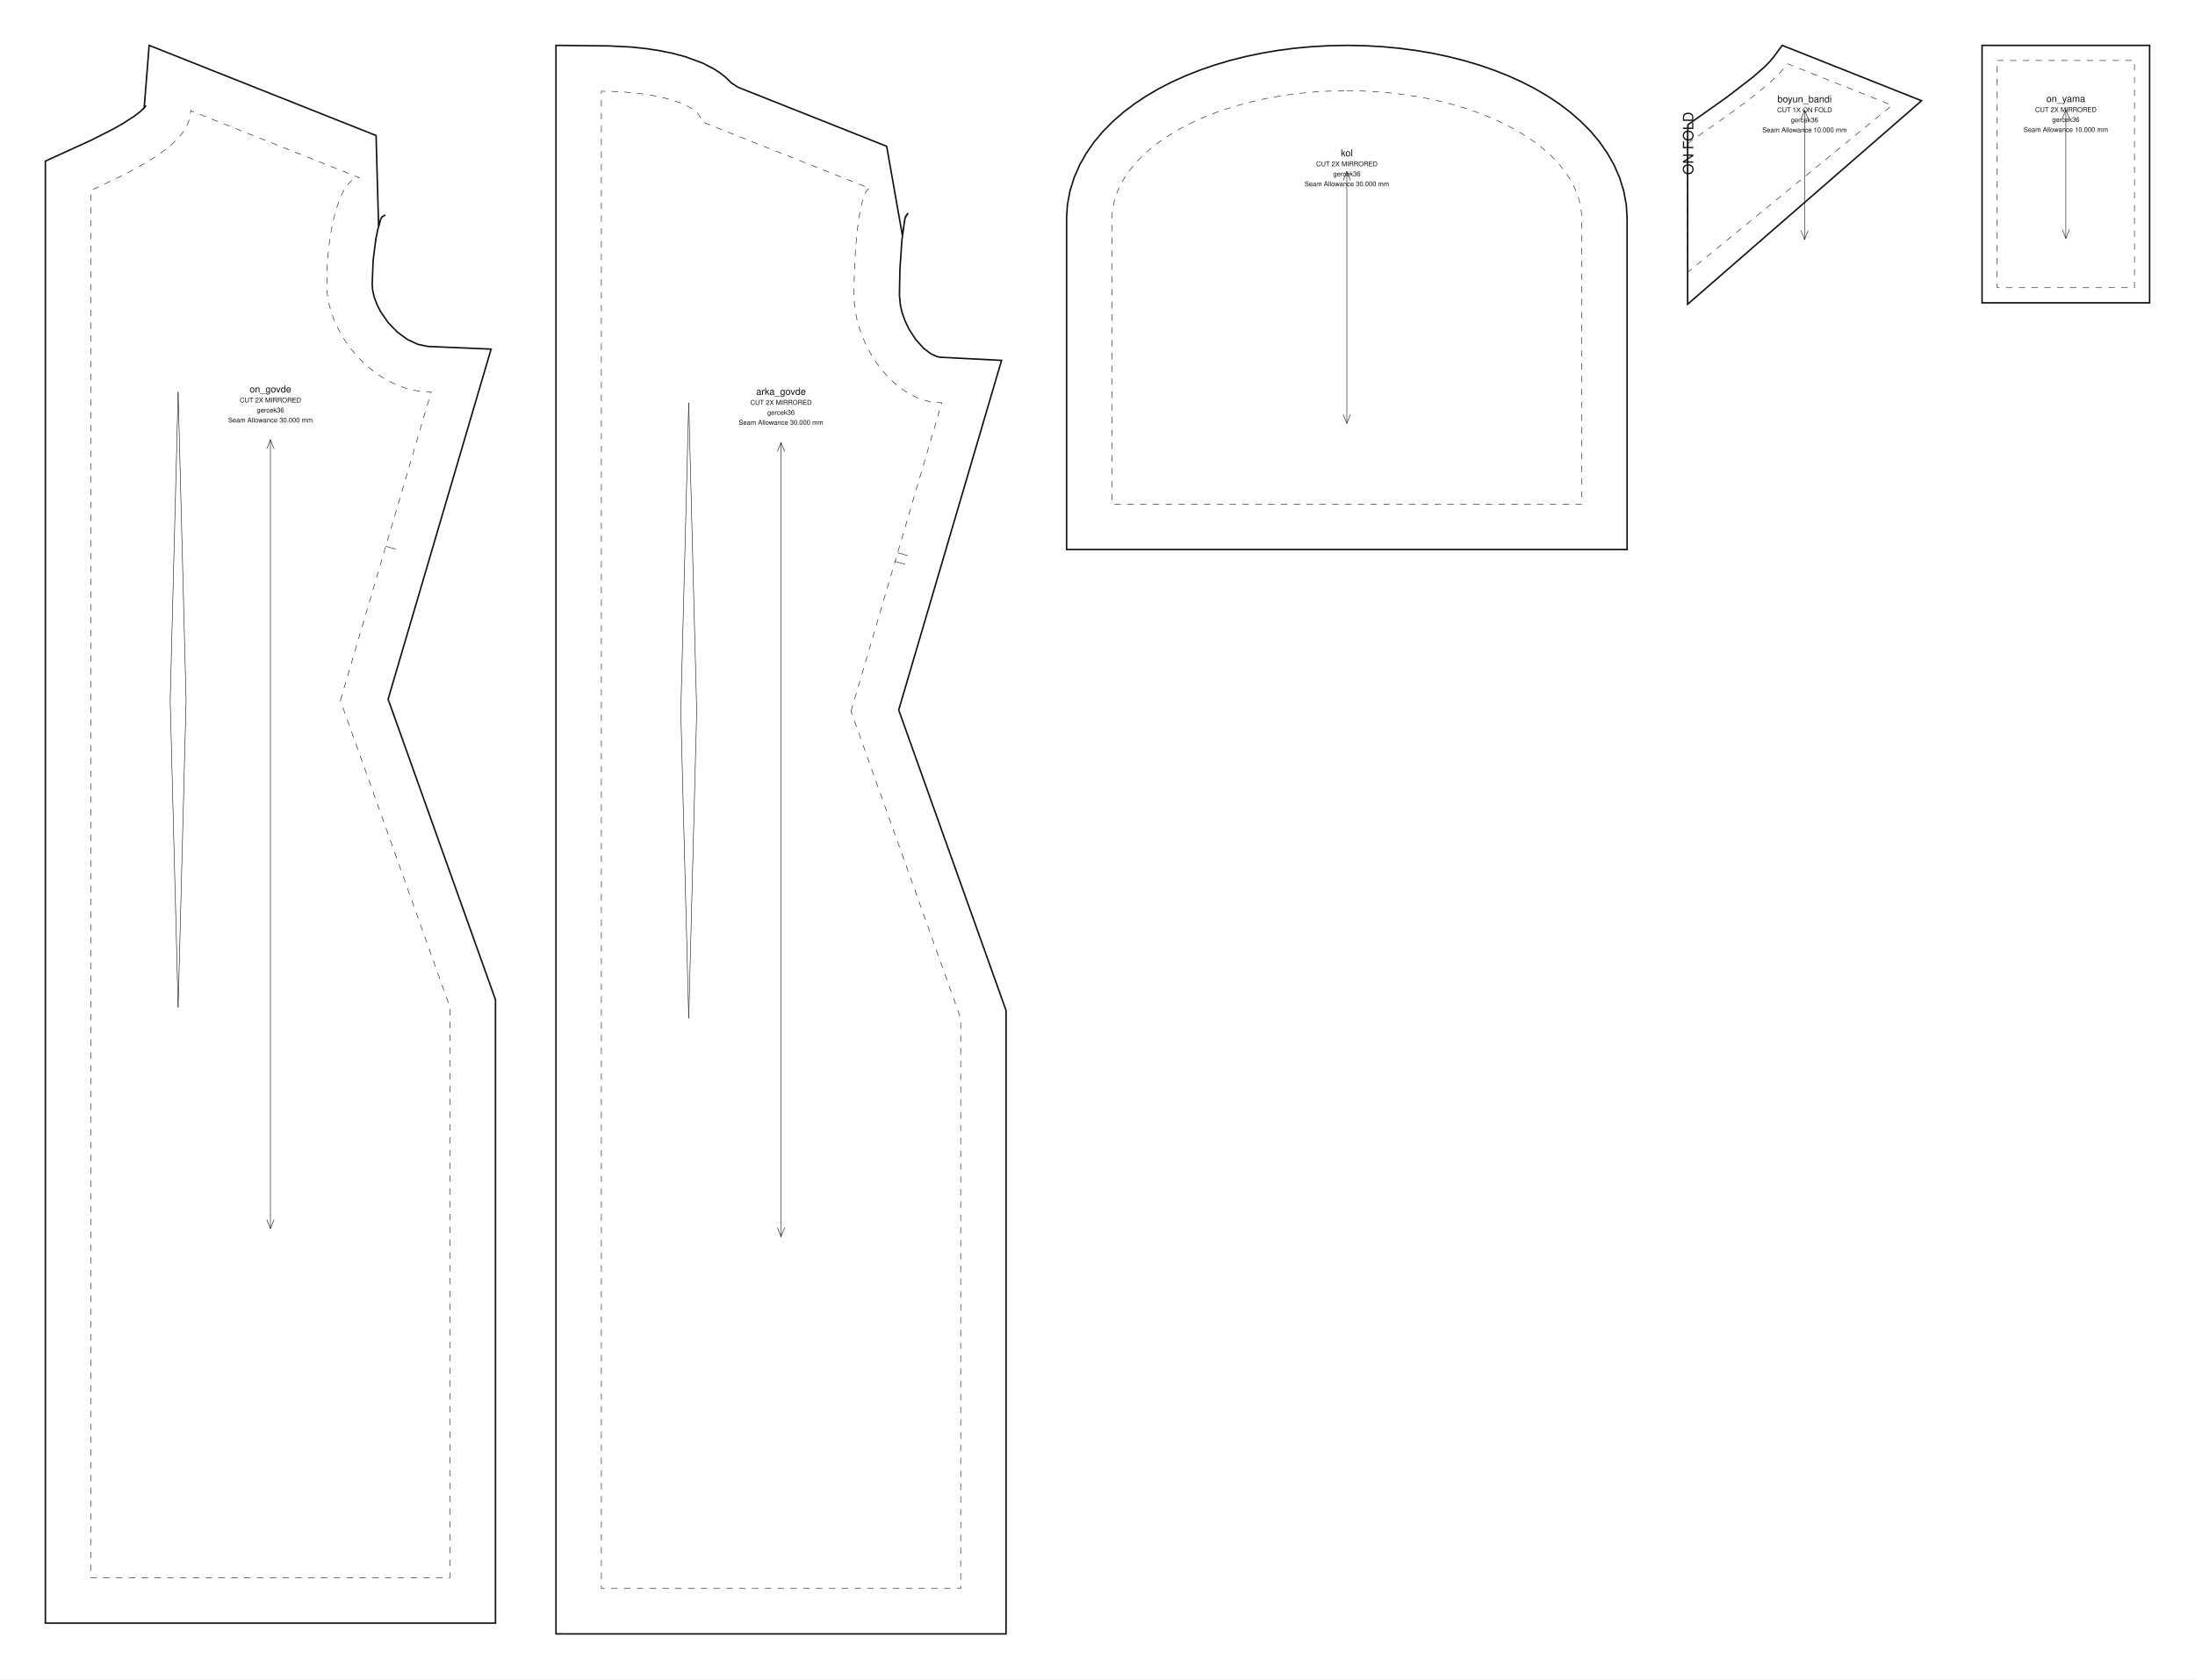
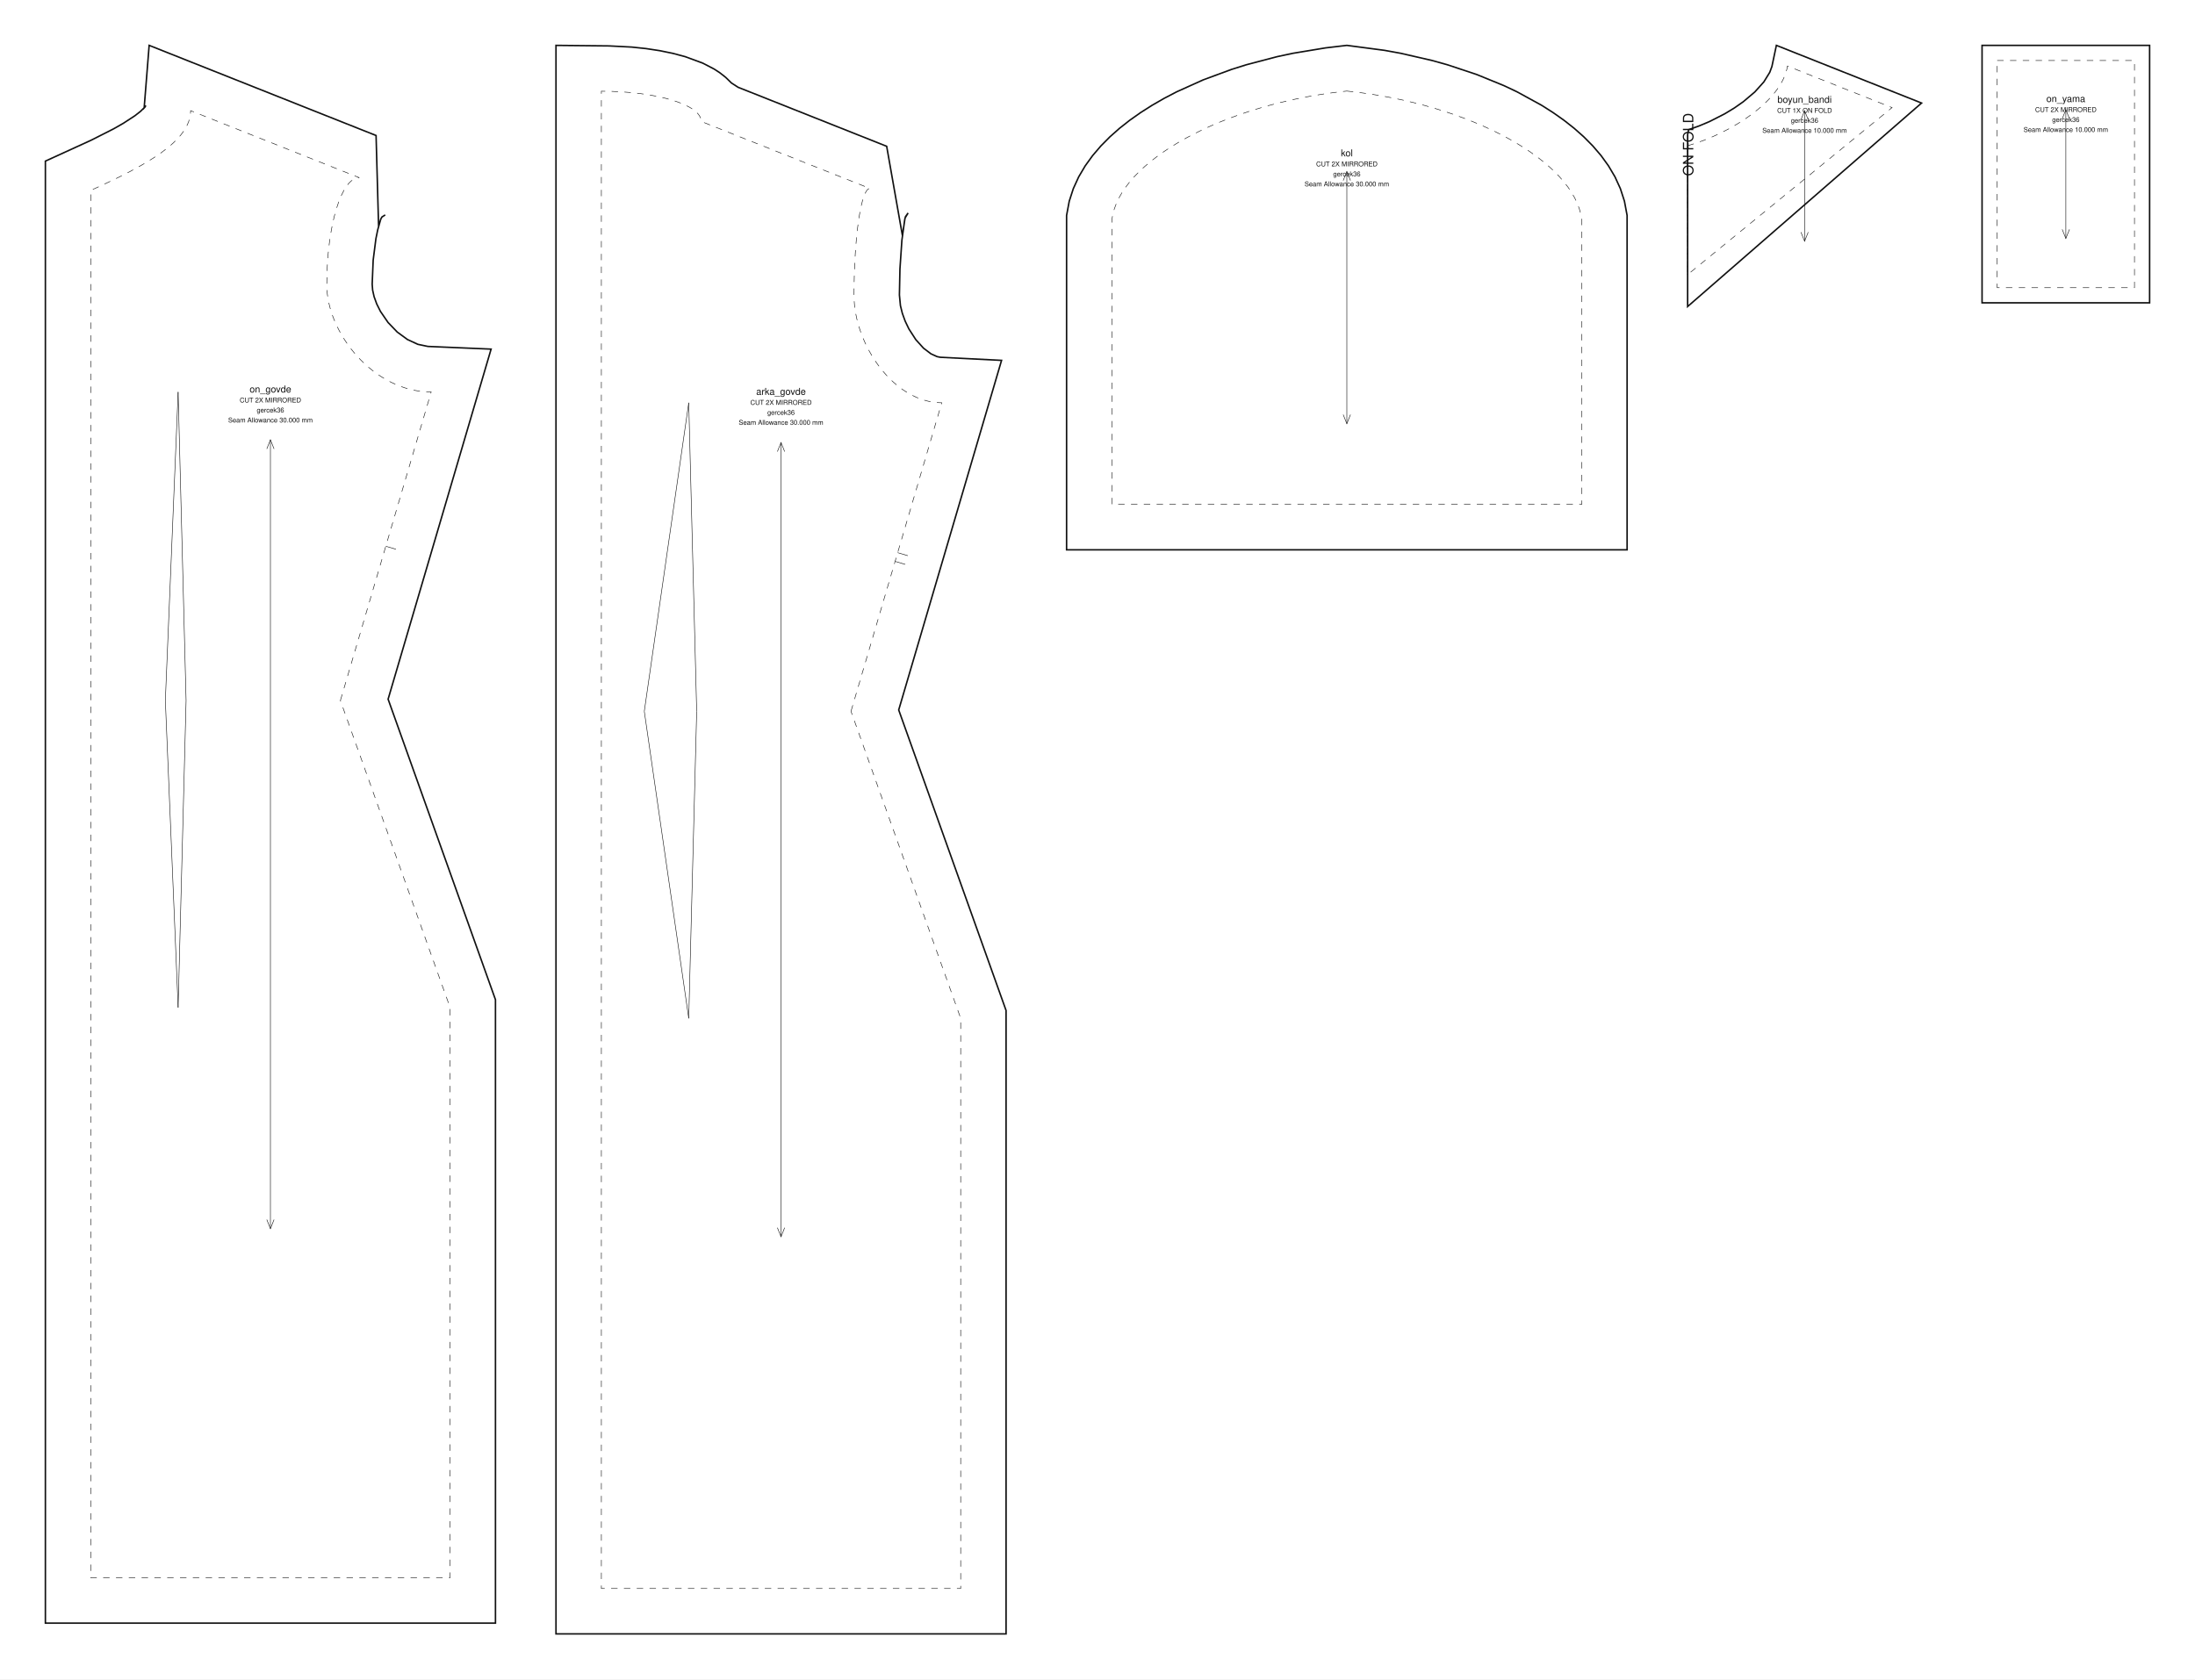
<svg xmlns="http://www.w3.org/2000/svg" data-ops="12" viewBox="0 0 1450.871 1110.308" width="1450.871mm" height="1110.308mm" data-scale="1:1" data-unit-mm="1" data-sheet="stitchu-pattern-sheet-v1" data-graf="taban-elbise" data-body="gercek36" data-parca="5">
  <rect width="1450.871" height="1110.308" fill="#ffffff" />
  <g font-family="Helvetica,Arial,sans-serif" fill="none" stroke="#111111">
    <g data-panel="on_govde">
      <path data-katman="1" data-tur="kesim" stroke-width="1.000" d="M 256.535 462.274 L 324.608 230.826 L 282.802 229.052 L 276.185 227.658 L 269.358 224.501 L 262.612 219.583 L 256.480 213.201 L 251.490 205.920 L 249.002 200.937 L 247.272 196.157 L 246.307 191.866 L 246.006 187.879 L 246.666 171.985 L 248.474 157.819 L 249.688 151.889 L 251.662 144.918 L 252.439 143.488 L 254.623 142.106 L 252.529 143.436 L 251.772 144.619 L 250.248 149.652 L 248.577 89.592 L 98.588 30.000 L 95.291 71.365 L 95.890 70.698 L 96.210 69.627 L 96.043 70.529 L 92.807 73.681 L 89.097 76.569 L 81.463 81.549 L 75.190 85.129 L 60.365 92.647 L 30.000 106.523 L 30.000 1073.172 L 327.500 1073.172 L 327.500 660.976 Z" />
      <path data-katman="14" data-tur="dikis" stroke-width="0.350" stroke-dasharray="4.233 4.233" d="M 225.000 463.172 L 285.000 259.172 C 246.892 259.172 216.000 220.043 216.000 188.322 C 216.000 149.193 225.626 117.472 237.500 117.472 L 126.000 73.172 C 126.000 93.220 96.451 109.472 60.000 125.862 L 60.000 463.172 L 60.000 1043.172 L 297.500 1043.172 L 297.500 666.172 L 225.000 463.172 Z" />
      <path data-katman="8" data-tur="pens" data-edge="ic_pens_1.1" stroke-width="0.350" d="M 123.000 463.172 L 117.750 259.172" />
-       <path data-katman="8" data-tur="pens" data-edge="ic_pens_1.2" stroke-width="0.350" d="M 117.750 259.172 L 112.500 463.172" />
-       <path data-katman="8" data-tur="pens" data-edge="ic_pens_1.3" stroke-width="0.350" d="M 112.500 463.172 L 117.750 666.172" />
+       <path data-katman="8" data-tur="pens" data-edge="ic_pens_1.2" stroke-width="0.350" d="M 117.750 259.172 L 109.296 463.172" />
+       <path data-katman="8" data-tur="pens" data-edge="ic_pens_1.3" stroke-width="0.350" d="M 109.296 463.172 L 117.750 666.172" />
      <path data-katman="8" data-tur="pens" data-edge="ic_pens_1.4" stroke-width="0.350" d="M 117.750 666.172 L 123.000 463.172" />
      <path data-katman="4" data-tur="centik" data-edge="side_front" stroke-width="0.350" d="M 255.000 361.172 L 261.716 363.148" />
      <path data-katman="7" data-tur="grain" stroke-width="0.350" d="M 178.750 290.793 L 178.750 812.379" />
      <path data-katman="7" data-tur="grainOk" stroke-width="0.350" d="M 181.150 296.793 L 178.750 290.793 L 176.350 296.793" />
      <path data-katman="7" data-tur="grainOk" stroke-width="0.350" d="M 176.350 806.379 L 178.750 812.379 L 181.150 806.379" />
      <text data-katman="15" x="178.750" y="259.498" text-anchor="middle" font-size="6.300" fill="#111111" stroke="none">on_govde</text>
      <text data-katman="15" x="178.750" y="266.098" text-anchor="middle" font-size="4.400" fill="#111111" stroke="none">CUT 2X MIRRORED</text>
      <text data-katman="15" x="178.750" y="272.698" text-anchor="middle" font-size="4.400" fill="#111111" stroke="none">gercek36</text>
      <text data-katman="15" x="178.750" y="279.298" text-anchor="middle" font-size="4.400" fill="#111111" stroke="none">Seam Allowance 30.000 mm</text>
    </g>
    <g data-panel="arka_govde">
      <path data-katman="1" data-tur="kesim" stroke-width="1.000" d="M 594.035 469.409 L 662.019 238.264 L 621.529 236.221 L 619.412 235.792 L 615.352 233.945 L 610.426 230.196 L 605.336 224.559 L 600.781 217.500 L 598.309 212.346 L 596.419 207.114 L 595.175 202.071 L 594.503 195.031 L 594.851 177.846 L 596.144 158.838 L 598.047 145.034 L 598.522 143.228 L 600.244 140.817 L 598.228 144.147 L 596.482 155.675 L 586.077 96.728 L 487.888 57.716 L 483.472 54.862 L 479.661 51.148 L 475.854 48.151 L 472.077 45.673 L 464.537 41.756 L 452.884 37.455 L 444.682 35.265 L 436.061 33.499 L 427.007 32.121 L 417.539 31.124 L 402.633 30.359 L 367.500 30.000 L 367.500 1080.308 L 665.000 1080.308 L 665.000 668.111 Z" />
      <path data-katman="14" data-tur="dikis" stroke-width="0.350" stroke-dasharray="4.233 4.233" d="M 562.500 470.308 L 622.500 266.308 C 590.467 266.308 564.500 227.179 564.500 195.458 C 564.500 156.329 569.201 124.608 575.000 124.608 L 463.500 80.308 C 463.500 69.262 433.951 60.308 397.500 60.308 L 397.500 470.308 L 397.500 1050.308 L 635.000 1050.308 L 635.000 673.308 L 562.500 470.308 Z" />
      <path data-katman="8" data-tur="pens" data-edge="ic_pens_1.1" stroke-width="0.350" d="M 460.500 470.308 L 455.250 266.308" />
-       <path data-katman="8" data-tur="pens" data-edge="ic_pens_1.2" stroke-width="0.350" d="M 455.250 266.308 L 450.000 470.308" />
-       <path data-katman="8" data-tur="pens" data-edge="ic_pens_1.3" stroke-width="0.350" d="M 450.000 470.308 L 455.250 673.308" />
+       <path data-katman="8" data-tur="pens" data-edge="ic_pens_1.2" stroke-width="0.350" d="M 455.250 266.308 L 425.871 470.308" />
+       <path data-katman="8" data-tur="pens" data-edge="ic_pens_1.3" stroke-width="0.350" d="M 425.871 470.308 L 455.250 673.308" />
      <path data-katman="8" data-tur="pens" data-edge="ic_pens_1.4" stroke-width="0.350" d="M 455.250 673.308 L 460.500 470.308" />
      <path data-katman="4" data-tur="centik" data-edge="side_back" stroke-width="0.350" d="M 591.654 371.186 L 598.369 373.161" />
      <path data-katman="4" data-tur="centik" data-edge="side_back" stroke-width="0.350" d="M 593.346 365.430 L 600.062 367.405" />
      <path data-katman="7" data-tur="grain" stroke-width="0.350" d="M 516.250 292.577 L 516.250 817.731" />
      <path data-katman="7" data-tur="grainOk" stroke-width="0.350" d="M 518.650 298.577 L 516.250 292.577 L 513.850 298.577" />
      <path data-katman="7" data-tur="grainOk" stroke-width="0.350" d="M 513.850 811.731 L 516.250 817.731 L 518.650 811.731" />
      <text data-katman="15" x="516.250" y="261.068" text-anchor="middle" font-size="6.300" fill="#111111" stroke="none">arka_govde</text>
      <text data-katman="15" x="516.250" y="267.668" text-anchor="middle" font-size="4.400" fill="#111111" stroke="none">CUT 2X MIRRORED</text>
      <text data-katman="15" x="516.250" y="274.268" text-anchor="middle" font-size="4.400" fill="#111111" stroke="none">gercek36</text>
      <text data-katman="15" x="516.250" y="280.868" text-anchor="middle" font-size="4.400" fill="#111111" stroke="none">Seam Allowance 30.000 mm</text>
    </g>
    <g data-panel="kol">
-       <path data-katman="1" data-tur="kesim" stroke-width="1.000" d="M 890.250 30.000 L 901.989 30.217 L 913.539 30.858 L 924.880 31.914 L 935.992 33.372 L 946.857 35.222 L 957.455 37.455 L 967.768 40.064 L 977.779 43.042 L 987.471 46.385 L 996.826 50.090 L 1005.827 54.157 L 1014.455 58.591 L 1022.693 63.399 L 1030.518 68.591 L 1037.905 74.185 L 1044.824 80.202 L 1051.235 86.665 L 1057.085 93.601 L 1062.306 101.032 L 1066.813 108.969 L 1070.502 117.401 L 1073.259 126.285 L 1074.973 135.536 L 1075.500 144.103 L 1075.500 363.325 L 705.000 363.325 L 705.000 144.103 L 705.527 135.536 L 707.241 126.285 L 709.998 117.401 L 713.687 108.969 L 718.194 101.032 L 723.415 93.601 L 729.265 86.665 L 735.676 80.202 L 742.595 74.185 L 749.982 68.591 L 757.807 63.399 L 766.045 58.591 L 774.673 54.157 L 783.674 50.090 L 793.029 46.385 L 802.721 43.042 L 812.732 40.064 L 823.045 37.455 L 833.643 35.222 L 844.508 33.372 L 855.620 31.914 L 866.961 30.858 L 878.511 30.217 Z" />
-       <path data-katman="14" data-tur="dikis" stroke-width="0.350" stroke-dasharray="4.233 4.233" d="M 890.250 60.005 C 975.992 60.005 1045.500 98.070 1045.500 145.025 L 1045.500 333.325 L 735.000 333.325 L 735.000 145.025 C 735.000 98.070 804.508 60.005 890.250 60.005 Z" />
-       <path data-katman="7" data-tur="grain" stroke-width="0.350" d="M 890.250 113.331 L 890.250 279.994" />
-       <path data-katman="7" data-tur="grainOk" stroke-width="0.350" d="M 892.650 119.331 L 890.250 113.331 L 887.850 119.331" />
-       <path data-katman="7" data-tur="grainOk" stroke-width="0.350" d="M 887.850 273.994 L 890.250 279.994 L 892.650 273.994" />
-       <text data-katman="15" x="890.250" y="103.332" text-anchor="middle" font-size="6.300" fill="#111111" stroke="none">kol</text>
-       <text data-katman="15" x="890.250" y="109.932" text-anchor="middle" font-size="4.400" fill="#111111" stroke="none">CUT 2X MIRRORED</text>
-       <text data-katman="15" x="890.250" y="116.532" text-anchor="middle" font-size="4.400" fill="#111111" stroke="none">gercek36</text>
-       <text data-katman="15" x="890.250" y="123.132" text-anchor="middle" font-size="4.400" fill="#111111" stroke="none">Seam Allowance 30.000 mm</text>
+       <path data-katman="1" data-tur="kesim" stroke-width="1.000" d="M 890.250 30.000 L 915.178 33.292 L 925.858 35.232 L 946.615 40.000 L 956.654 42.806 L 975.964 49.216 L 994.134 56.639 L 1002.751 60.717 L 1018.968 69.601 L 1026.537 74.415 L 1033.727 79.489 L 1040.519 84.840 L 1046.894 90.494 L 1052.823 96.483 L 1058.270 102.849 L 1063.180 109.641 L 1067.474 116.908 L 1071.039 124.689 L 1073.728 132.988 L 1075.500 142.443 L 1075.500 363.529 L 705.000 363.529 L 705.000 142.443 L 706.772 132.988 L 709.461 124.689 L 713.026 116.908 L 717.320 109.641 L 722.230 102.849 L 727.677 96.483 L 733.606 90.494 L 739.981 84.840 L 746.773 79.489 L 753.963 74.415 L 761.532 69.601 L 769.466 65.037 L 777.749 60.717 L 795.300 52.804 L 814.057 45.881 L 823.846 42.806 L 844.156 37.471 L 854.642 35.232 L 876.180 31.664 Z" />
+       <path data-katman="14" data-tur="dikis" stroke-width="0.350" stroke-dasharray="4.233 4.233" d="M 890.250 60.209 C 971.436 68.528 1040.944 106.593 1045.500 145.229 L 1045.500 333.529 L 735.000 333.529 L 735.000 145.229 C 739.556 106.593 809.064 68.528 890.250 60.209 Z" />
+       <path data-katman="7" data-tur="grain" stroke-width="0.350" d="M 890.250 113.382 L 890.250 280.147" />
+       <path data-katman="7" data-tur="grainOk" stroke-width="0.350" d="M 892.650 119.382 L 890.250 113.382 L 887.850 119.382" />
+       <path data-katman="7" data-tur="grainOk" stroke-width="0.350" d="M 887.850 274.147 L 890.250 280.147 L 892.650 274.147" />
+       <text data-katman="15" x="890.250" y="103.376" text-anchor="middle" font-size="6.300" fill="#111111" stroke="none">kol</text>
+       <text data-katman="15" x="890.250" y="109.976" text-anchor="middle" font-size="4.400" fill="#111111" stroke="none">CUT 2X MIRRORED</text>
+       <text data-katman="15" x="890.250" y="116.576" text-anchor="middle" font-size="4.400" fill="#111111" stroke="none">gercek36</text>
+       <text data-katman="15" x="890.250" y="123.176" text-anchor="middle" font-size="4.400" fill="#111111" stroke="none">Seam Allowance 30.000 mm</text>
    </g>
    <g data-panel="boyun_bandi">
-       <path data-katman="1" data-tur="kesim" stroke-width="1.000" d="M 1115.500 89.663 L 1115.718 82.452 L 1141.250 64.382 L 1158.733 50.929 L 1165.751 44.772 L 1169.472 41.071 L 1172.243 37.867 L 1178.001 30.000 L 1270.121 66.600 L 1115.500 201.158 Z" />
-       <path data-katman="14" data-tur="dikis" stroke-width="0.350" stroke-dasharray="4.233 4.233" d="M 1115.500 94.841 C 1138.600 78.451 1171.600 56.671 1181.500 42.151 L 1250.630 69.617 L 1115.500 180.069 L 1115.500 94.841 Z" />
-       <path data-katman="6" data-tur="kat" stroke-width="0.350" stroke-dasharray="4.233 4.233" d="M 1115.500 94.841 L 1115.500 180.069" />
-       <text data-katman="15" x="1119.260" y="115.579" font-size="9.400" fill="#111111" stroke="none" transform="rotate(-90 1119.260 115.579)">ON FOLD</text>
-       <path data-katman="7" data-tur="grain" stroke-width="0.350" d="M 1192.811 72.789 L 1192.811 158.368" />
-       <path data-katman="7" data-tur="grainOk" stroke-width="0.350" d="M 1195.211 78.789 L 1192.811 72.789 L 1190.411 78.789" />
-       <path data-katman="7" data-tur="grainOk" stroke-width="0.350" d="M 1190.411 152.368 L 1192.811 158.368 L 1195.211 152.368" />
-       <text data-katman="15" x="1192.811" y="67.655" text-anchor="middle" font-size="6.300" fill="#111111" stroke="none">boyun_bandi</text>
-       <text data-katman="15" x="1192.811" y="74.255" text-anchor="middle" font-size="4.400" fill="#111111" stroke="none">CUT 1X ON FOLD</text>
-       <text data-katman="15" x="1192.811" y="80.855" text-anchor="middle" font-size="4.400" fill="#111111" stroke="none">gercek36</text>
-       <text data-katman="15" x="1192.811" y="87.455" text-anchor="middle" font-size="4.400" fill="#111111" stroke="none">Seam Allowance 10.000 mm</text>
+       <path data-katman="1" data-tur="kesim" stroke-width="1.000" d="M 1115.500 88.944 L 1116.155 85.719 L 1123.042 83.283 L 1129.937 80.380 L 1140.002 75.262 L 1146.335 71.422 L 1152.213 67.313 L 1159.901 60.810 L 1165.868 54.176 L 1169.794 47.813 L 1171.225 43.936 L 1174.164 30.000 L 1270.121 68.125 L 1115.500 202.682 Z" />
+       <path data-katman="14" data-tur="dikis" stroke-width="0.350" stroke-dasharray="4.233 4.233" d="M 1115.500 96.365 C 1144.971 87.955 1177.971 66.175 1181.500 43.675 L 1250.630 71.141 L 1115.500 181.593 L 1115.500 96.365 Z" />
+       <path data-katman="6" data-tur="kat" stroke-width="0.350" stroke-dasharray="4.233 4.233" d="M 1115.500 96.365 L 1115.500 181.593" />
+       <text data-katman="15" x="1119.260" y="116.341" font-size="9.400" fill="#111111" stroke="none" transform="rotate(-90 1119.260 116.341)">ON FOLD</text>
+       <path data-katman="7" data-tur="grain" stroke-width="0.350" d="M 1192.811 73.171 L 1192.811 159.512" />
+       <path data-katman="7" data-tur="grainOk" stroke-width="0.350" d="M 1195.211 79.171 L 1192.811 73.171 L 1190.411 79.171" />
+       <path data-katman="7" data-tur="grainOk" stroke-width="0.350" d="M 1190.411 153.512 L 1192.811 159.512 L 1195.211 153.512" />
+       <text data-katman="15" x="1192.811" y="67.990" text-anchor="middle" font-size="6.300" fill="#111111" stroke="none">boyun_bandi</text>
+       <text data-katman="15" x="1192.811" y="74.590" text-anchor="middle" font-size="4.400" fill="#111111" stroke="none">CUT 1X ON FOLD</text>
+       <text data-katman="15" x="1192.811" y="81.190" text-anchor="middle" font-size="4.400" fill="#111111" stroke="none">gercek36</text>
+       <text data-katman="15" x="1192.811" y="87.790" text-anchor="middle" font-size="4.400" fill="#111111" stroke="none">Seam Allowance 10.000 mm</text>
    </g>
    <g data-panel="on_yama">
      <path data-katman="1" data-tur="kesim" stroke-width="1.000" d="M 1310.121 30.000 L 1420.871 30.000 L 1420.871 200.220 L 1310.121 200.220 Z" />
      <path data-katman="14" data-tur="dikis" stroke-width="0.350" stroke-dasharray="4.233 4.233" d="M 1320.121 40.000 L 1410.871 40.000 L 1410.871 190.220 L 1320.121 190.220 L 1320.121 40.000 Z" />
      <path data-katman="7" data-tur="grain" stroke-width="0.350" d="M 1365.496 72.555 L 1365.496 157.665" />
      <path data-katman="7" data-tur="grainOk" stroke-width="0.350" d="M 1367.896 78.555 L 1365.496 72.555 L 1363.096 78.555" />
      <path data-katman="7" data-tur="grainOk" stroke-width="0.350" d="M 1363.096 151.665 L 1365.496 157.665 L 1367.896 151.665" />
      <text data-katman="15" x="1365.496" y="67.448" text-anchor="middle" font-size="6.300" fill="#111111" stroke="none">on_yama</text>
      <text data-katman="15" x="1365.496" y="74.048" text-anchor="middle" font-size="4.400" fill="#111111" stroke="none">CUT 2X MIRRORED</text>
      <text data-katman="15" x="1365.496" y="80.648" text-anchor="middle" font-size="4.400" fill="#111111" stroke="none">gercek36</text>
      <text data-katman="15" x="1365.496" y="87.248" text-anchor="middle" font-size="4.400" fill="#111111" stroke="none">Seam Allowance 10.000 mm</text>
    </g>
  </g>
</svg>
